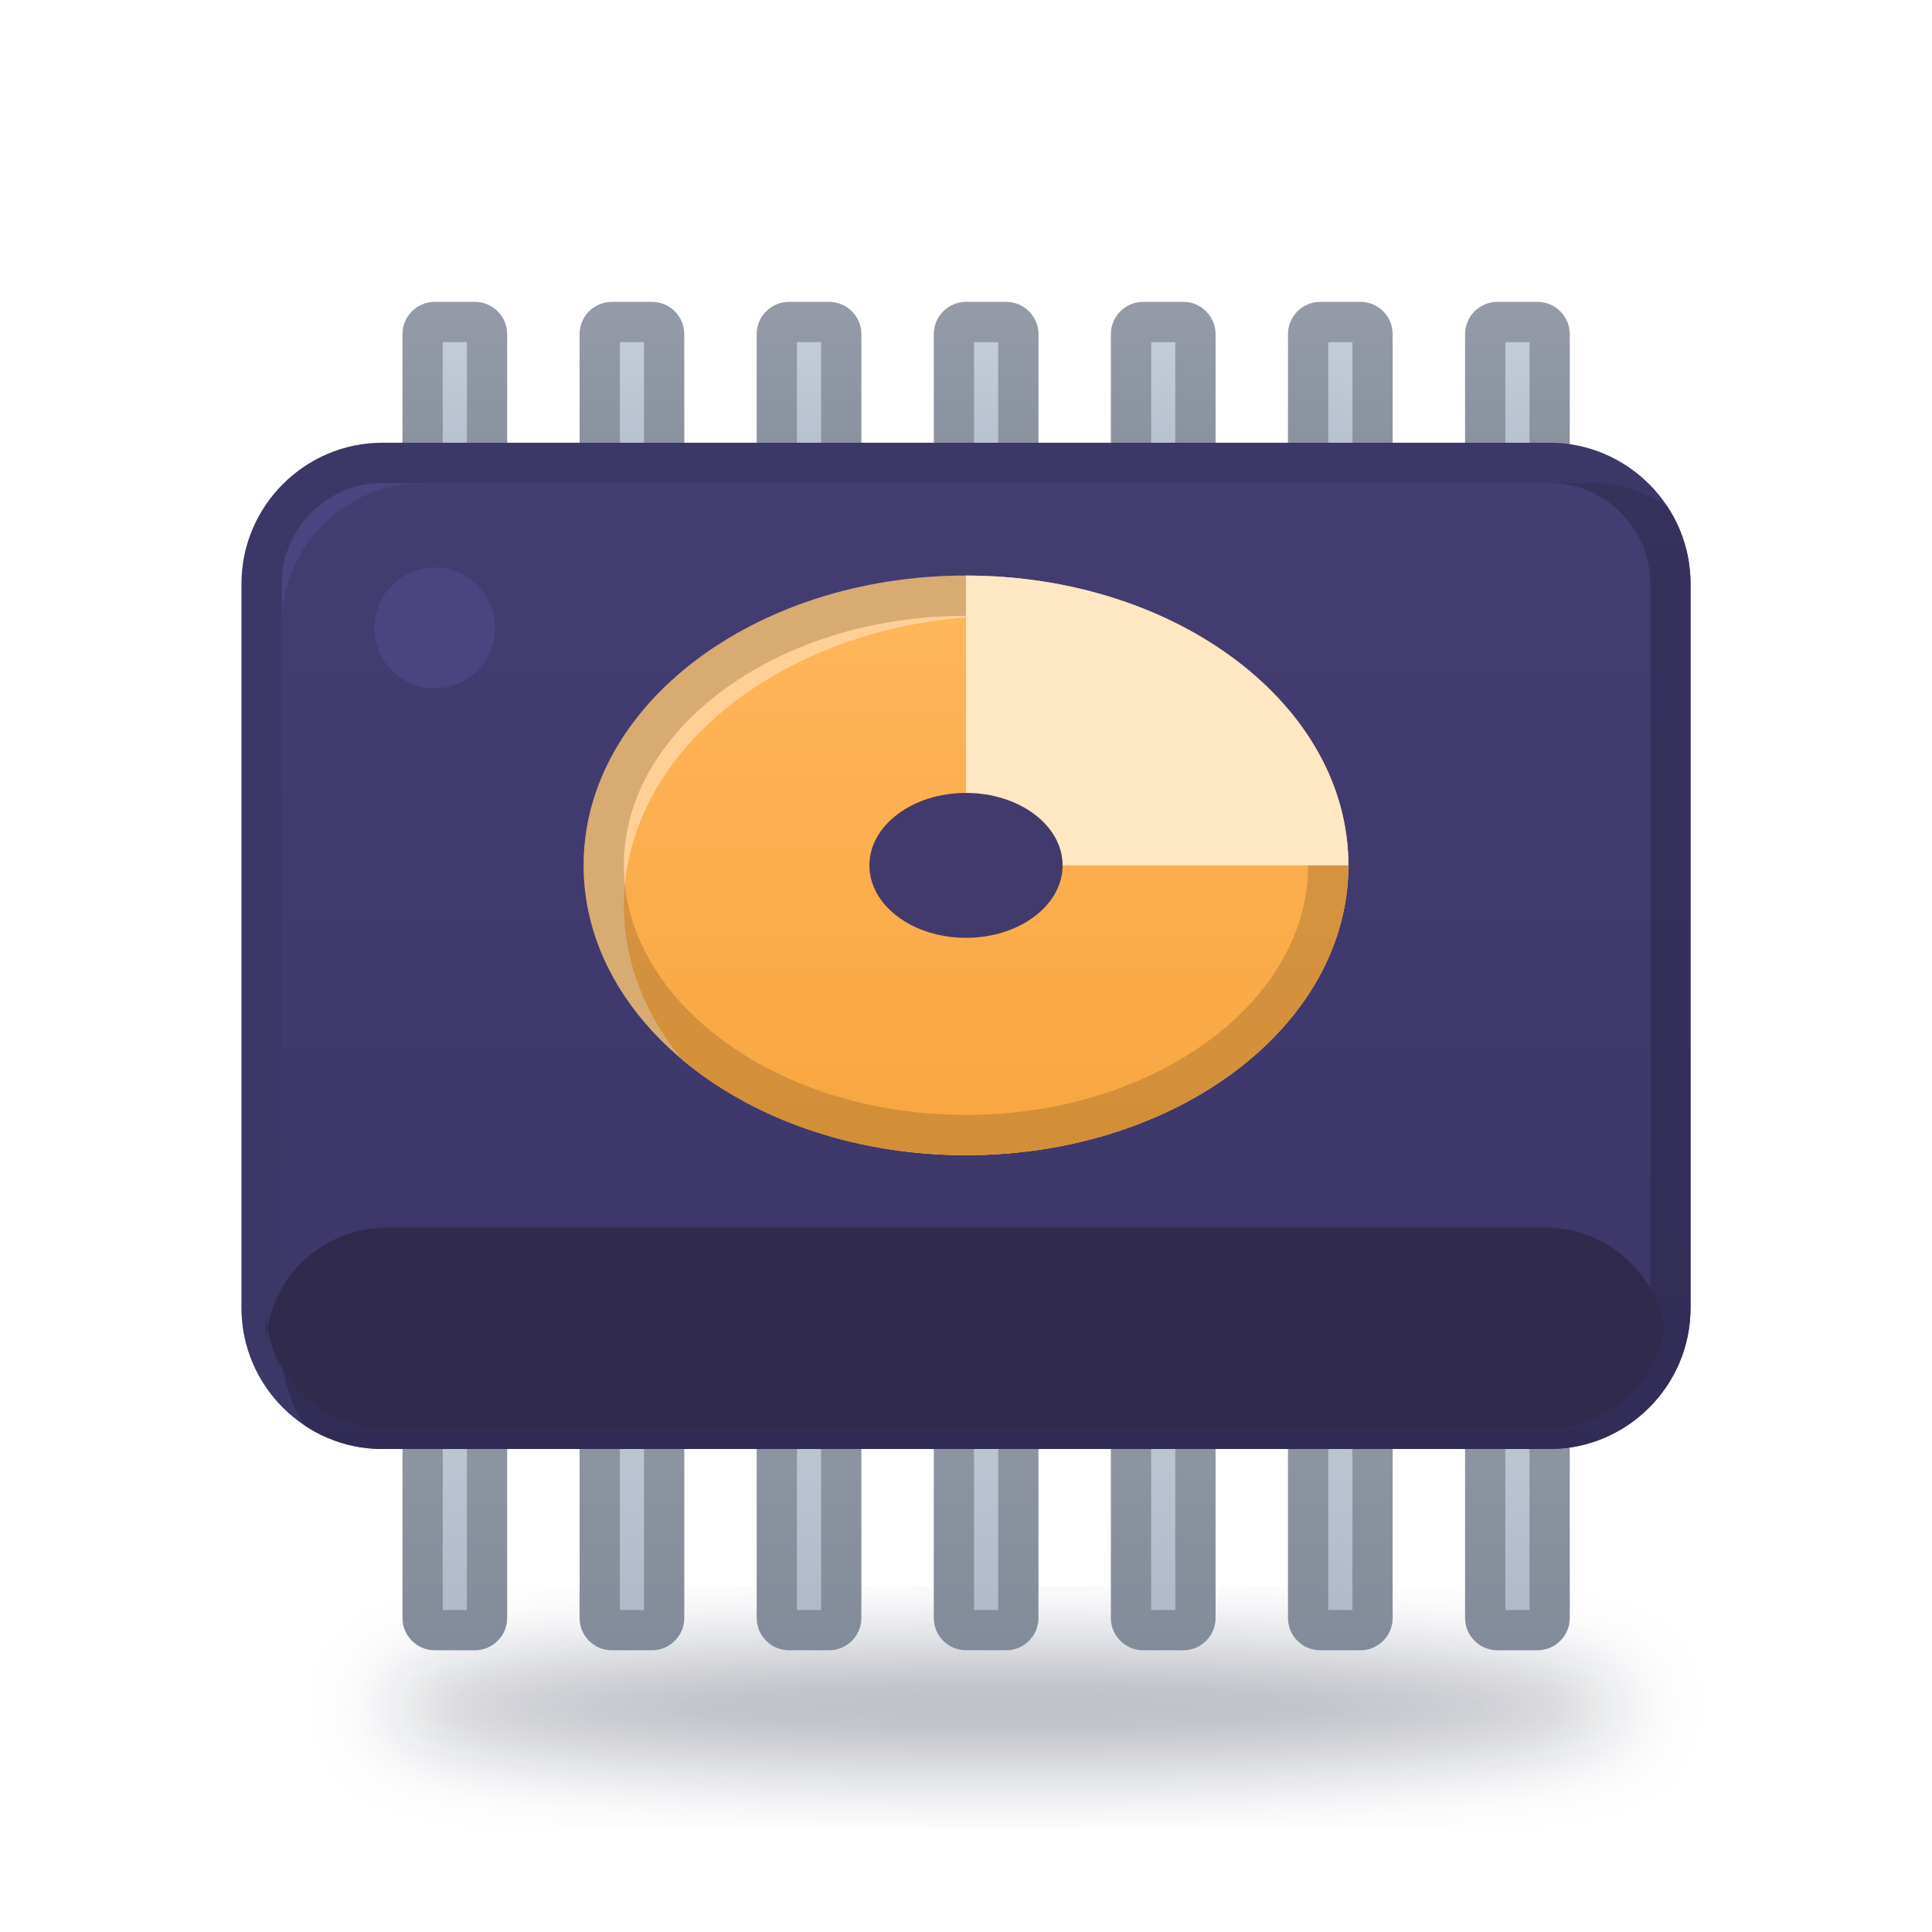
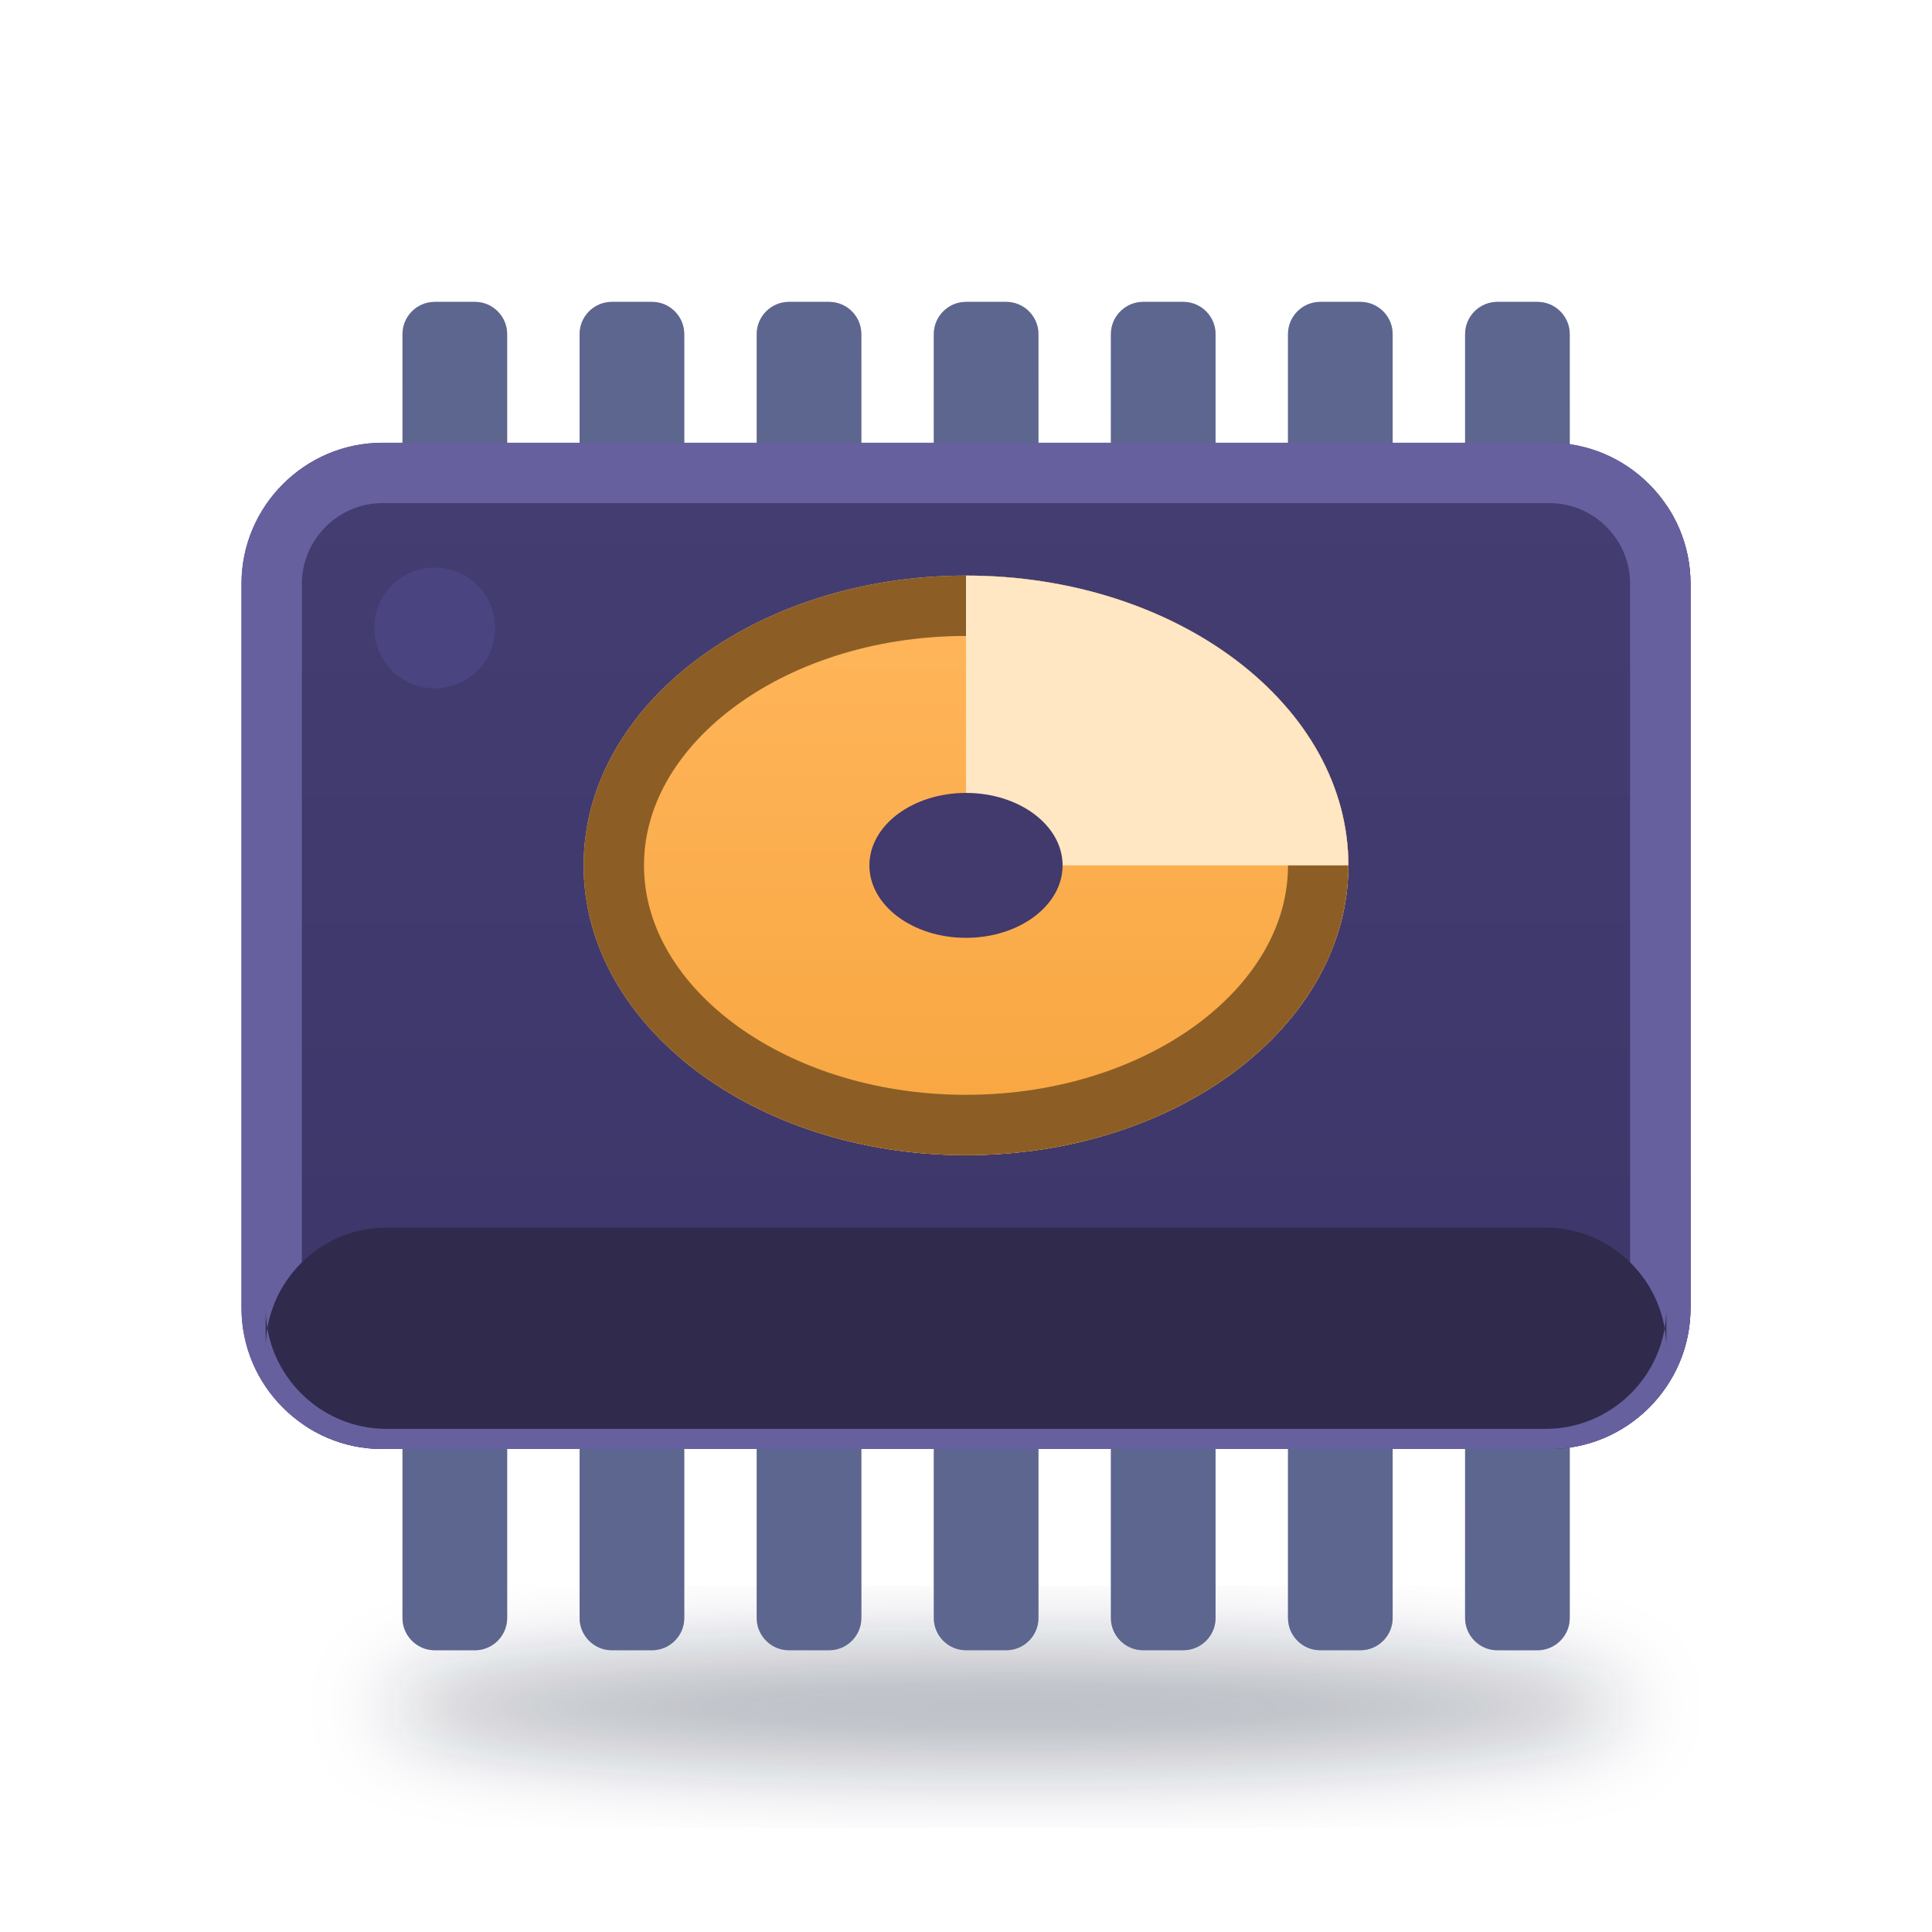
<svg xmlns="http://www.w3.org/2000/svg" viewBox="0 0 48 48" width="48" height="48">
  <defs>
    <filter id="e-ramdisk-48-b1" x="-50%" y="-50%" width="200%" height="200%">
      <feGaussianBlur stdDeviation="1" />
    </filter>
    <linearGradient id="e-ramdisk-48-gc7cfdbadb8c7" x1="0" y1="0" x2="0" y2="1">
      <stop offset="0" stop-color="#c7cfdb" />
      <stop offset="1" stop-color="#adb8c7" />
    </linearGradient>
    <clipPath id="e-ramdisk-48-c1">
      <path d="M10 8.3 C10 7.86 10.36 7.5 10.8 7.5 L11.8 7.5 C12.24 7.5 12.6 7.86 12.6 8.3 L12.6 12.7 C12.6 13.14 12.24 13.5 11.8 13.5 L10.8 13.5 C10.36 13.5 10 13.14 10 12.7 Z" clip-rule="evenodd" />
    </clipPath>
    <clipPath id="e-ramdisk-48-c2">
      <path d="M14.4 8.3 C14.4 7.86 14.76 7.5 15.2 7.5 L16.2 7.5 C16.64 7.5 17 7.86 17 8.3 L17 12.7 C17 13.14 16.64 13.5 16.2 13.5 L15.2 13.5 C14.76 13.5 14.4 13.14 14.4 12.7 Z" clip-rule="evenodd" />
    </clipPath>
    <clipPath id="e-ramdisk-48-c3">
      <path d="M18.8 8.3 C18.8 7.86 19.16 7.5 19.6 7.5 L20.6 7.5 C21.04 7.5 21.4 7.86 21.4 8.3 L21.4 12.7 C21.4 13.14 21.04 13.5 20.6 13.5 L19.6 13.5 C19.16 13.5 18.8 13.14 18.8 12.7 Z" clip-rule="evenodd" />
    </clipPath>
    <clipPath id="e-ramdisk-48-c4">
      <path d="M23.2 8.3 C23.2 7.86 23.56 7.5 24 7.5 L25 7.5 C25.44 7.5 25.8 7.86 25.8 8.3 L25.8 12.7 C25.8 13.14 25.44 13.5 25 13.5 L24 13.5 C23.56 13.5 23.2 13.14 23.2 12.7 Z" clip-rule="evenodd" />
    </clipPath>
    <clipPath id="e-ramdisk-48-c5">
      <path d="M27.6 8.3 C27.6 7.86 27.96 7.5 28.4 7.5 L29.4 7.5 C29.84 7.5 30.2 7.86 30.2 8.3 L30.2 12.7 C30.2 13.14 29.84 13.5 29.4 13.5 L28.4 13.5 C27.96 13.5 27.6 13.14 27.6 12.7 Z" clip-rule="evenodd" />
    </clipPath>
    <clipPath id="e-ramdisk-48-c6">
      <path d="M32 8.3 C32 7.86 32.36 7.5 32.8 7.5 L33.8 7.5 C34.24 7.5 34.6 7.86 34.6 8.3 L34.6 12.7 C34.6 13.14 34.24 13.5 33.8 13.5 L32.8 13.5 C32.36 13.5 32 13.14 32 12.7 Z" clip-rule="evenodd" />
    </clipPath>
    <clipPath id="e-ramdisk-48-c7">
      <path d="M36.4 8.3 C36.4 7.86 36.76 7.5 37.2 7.5 L38.2 7.5 C38.64 7.5 39 7.86 39 8.3 L39 12.7 C39 13.14 38.64 13.5 38.2 13.5 L37.2 13.5 C36.76 13.5 36.4 13.14 36.4 12.7 Z" clip-rule="evenodd" />
    </clipPath>
    <clipPath id="e-ramdisk-48-c8">
      <path d="M10 32.8 C10 32.36 10.36 32 10.8 32 L11.8 32 C12.24 32 12.6 32.36 12.6 32.8 L12.6 40.2 C12.6 40.64 12.24 41 11.8 41 L10.8 41 C10.36 41 10 40.64 10 40.2 Z" clip-rule="evenodd" />
    </clipPath>
    <clipPath id="e-ramdisk-48-c9">
      <path d="M14.4 32.8 C14.4 32.36 14.76 32 15.2 32 L16.2 32 C16.64 32 17 32.36 17 32.8 L17 40.2 C17 40.64 16.64 41 16.2 41 L15.2 41 C14.76 41 14.4 40.64 14.4 40.2 Z" clip-rule="evenodd" />
    </clipPath>
    <clipPath id="e-ramdisk-48-c10">
      <path d="M18.8 32.8 C18.8 32.36 19.16 32 19.6 32 L20.6 32 C21.04 32 21.4 32.36 21.4 32.8 L21.4 40.2 C21.4 40.64 21.04 41 20.6 41 L19.6 41 C19.16 41 18.8 40.64 18.8 40.2 Z" clip-rule="evenodd" />
    </clipPath>
    <clipPath id="e-ramdisk-48-c11">
      <path d="M23.2 32.8 C23.2 32.36 23.56 32 24 32 L25 32 C25.44 32 25.8 32.36 25.8 32.8 L25.8 40.2 C25.8 40.64 25.44 41 25 41 L24 41 C23.56 41 23.2 40.64 23.2 40.2 Z" clip-rule="evenodd" />
    </clipPath>
    <clipPath id="e-ramdisk-48-c12">
      <path d="M27.6 32.8 C27.6 32.36 27.96 32 28.4 32 L29.4 32 C29.84 32 30.2 32.36 30.2 32.8 L30.2 40.2 C30.2 40.64 29.84 41 29.4 41 L28.4 41 C27.96 41 27.6 40.64 27.6 40.2 Z" clip-rule="evenodd" />
    </clipPath>
    <clipPath id="e-ramdisk-48-c13">
      <path d="M32 32.8 C32 32.36 32.36 32 32.8 32 L33.8 32 C34.24 32 34.6 32.36 34.6 32.8 L34.6 40.2 C34.6 40.64 34.24 41 33.8 41 L32.8 41 C32.36 41 32 40.64 32 40.2 Z" clip-rule="evenodd" />
    </clipPath>
    <clipPath id="e-ramdisk-48-c14">
      <path d="M36.4 32.8 C36.4 32.36 36.76 32 37.2 32 L38.2 32 C38.64 32 39 32.36 39 32.8 L39 40.2 C39 40.64 38.64 41 38.2 41 L37.2 41 C36.76 41 36.4 40.64 36.4 40.2 Z" clip-rule="evenodd" />
    </clipPath>
    <linearGradient id="e-ramdisk-48-g443d723c3568" x1="0" y1="0" x2="0" y2="1">
      <stop offset="0" stop-color="#443d72" />
      <stop offset="1" stop-color="#3c3568" />
    </linearGradient>
    <clipPath id="e-ramdisk-48-c15">
      <path d="M6 14.5 C6 12.575 7.575 11 9.5 11 L38.5 11 C40.425 11 42 12.575 42 14.5 L42 32.5 C42 34.425 40.425 36 38.5 36 L9.5 36 C7.575 36 6 34.425 6 32.5 Z" clip-rule="evenodd" />
    </clipPath>
    <linearGradient id="e-ramdisk-48-gffb55af7a53e" x1="0" y1="0" x2="0" y2="1">
      <stop offset="0" stop-color="#ffb55a" />
      <stop offset="1" stop-color="#f7a53e" />
    </linearGradient>
    <clipPath id="e-ramdisk-48-c16">
      <path d="M14.5 21.5 a9.5 7.2 0 1 0 19 0 a9.5 7.2 0 1 0 -19 0 Z" clip-rule="evenodd" />
    </clipPath>
  </defs>
  <ellipse cx="25" cy="42.4" rx="15.48" ry="1.5" fill="#0a1230" opacity="0.3" filter="url(#e-ramdisk-48-b1)" />
  <path d="M10 8.3 C10 7.86 10.36 7.5 10.8 7.5 L11.8 7.5 C12.24 7.5 12.6 7.86 12.6 8.3 L12.6 12.7 C12.6 13.14 12.24 13.5 11.8 13.5 L10.8 13.5 C10.36 13.5 10 13.14 10 12.7 Z" fill="url(#e-ramdisk-48-gc7cfdbadb8c7)" fill-rule="evenodd" />
  <g clip-path="url(#e-ramdisk-48-c1)">
-     <path d="M10 8.3 C10 7.86 10.36 7.5 10.8 7.5 L11.8 7.5 C12.24 7.5 12.6 7.86 12.6 8.3 L12.6 12.7 C12.6 13.14 12.24 13.5 11.8 13.5 L10.8 13.5 C10.36 13.5 10 13.14 10 12.7 Z" fill="none" stroke="#1f2230" stroke-width="2" stroke-opacity="0.3" />
+     <path d="M10 8.3 C10 7.86 10.36 7.5 10.8 7.5 L11.8 7.5 C12.24 7.5 12.6 7.86 12.6 8.3 L12.6 12.7 C12.6 13.14 12.24 13.5 11.8 13.5 L10.8 13.5 C10.36 13.5 10 13.14 10 12.7 Z" fill="none" stroke="#5d668f" stroke-width="3" stroke-opacity="1" />
  </g>
  <path d="M14.4 8.3 C14.4 7.86 14.76 7.5 15.2 7.5 L16.2 7.5 C16.64 7.5 17 7.86 17 8.3 L17 12.7 C17 13.14 16.64 13.5 16.2 13.5 L15.2 13.5 C14.76 13.5 14.4 13.14 14.4 12.7 Z" fill="url(#e-ramdisk-48-gc7cfdbadb8c7)" fill-rule="evenodd" />
  <g clip-path="url(#e-ramdisk-48-c2)">
-     <path d="M14.4 8.3 C14.4 7.86 14.76 7.5 15.2 7.5 L16.2 7.5 C16.64 7.5 17 7.86 17 8.3 L17 12.7 C17 13.14 16.64 13.5 16.2 13.5 L15.2 13.5 C14.76 13.5 14.4 13.14 14.4 12.7 Z" fill="none" stroke="#1f2230" stroke-width="2" stroke-opacity="0.3" />
+     <path d="M14.4 8.3 C14.4 7.86 14.76 7.5 15.2 7.5 L16.2 7.5 C16.64 7.5 17 7.86 17 8.3 L17 12.7 C17 13.14 16.64 13.5 16.2 13.5 L15.2 13.5 C14.76 13.5 14.4 13.14 14.4 12.7 Z" fill="none" stroke="#5d668f" stroke-width="3" stroke-opacity="1" />
  </g>
  <path d="M18.8 8.3 C18.8 7.86 19.16 7.5 19.6 7.5 L20.6 7.5 C21.04 7.5 21.4 7.86 21.4 8.3 L21.4 12.7 C21.4 13.14 21.04 13.5 20.6 13.5 L19.6 13.5 C19.16 13.5 18.8 13.14 18.8 12.7 Z" fill="url(#e-ramdisk-48-gc7cfdbadb8c7)" fill-rule="evenodd" />
  <g clip-path="url(#e-ramdisk-48-c3)">
-     <path d="M18.8 8.3 C18.8 7.86 19.16 7.5 19.6 7.5 L20.6 7.5 C21.04 7.5 21.4 7.86 21.4 8.3 L21.4 12.7 C21.4 13.14 21.04 13.5 20.6 13.5 L19.6 13.5 C19.16 13.5 18.8 13.14 18.8 12.7 Z" fill="none" stroke="#1f2230" stroke-width="2" stroke-opacity="0.3" />
+     <path d="M18.8 8.3 C18.8 7.86 19.16 7.5 19.6 7.5 L20.6 7.5 C21.04 7.5 21.4 7.86 21.4 8.3 L21.4 12.7 C21.4 13.14 21.04 13.5 20.6 13.5 L19.6 13.5 C19.16 13.5 18.8 13.14 18.8 12.7 Z" fill="none" stroke="#5d668f" stroke-width="3" stroke-opacity="1" />
  </g>
  <path d="M23.2 8.3 C23.2 7.86 23.56 7.5 24 7.5 L25 7.5 C25.44 7.5 25.8 7.86 25.8 8.3 L25.8 12.7 C25.8 13.14 25.44 13.5 25 13.5 L24 13.5 C23.56 13.5 23.2 13.14 23.2 12.7 Z" fill="url(#e-ramdisk-48-gc7cfdbadb8c7)" fill-rule="evenodd" />
  <g clip-path="url(#e-ramdisk-48-c4)">
-     <path d="M23.2 8.3 C23.2 7.86 23.56 7.5 24 7.5 L25 7.5 C25.44 7.5 25.8 7.86 25.8 8.3 L25.8 12.7 C25.8 13.14 25.44 13.5 25 13.5 L24 13.5 C23.56 13.5 23.2 13.14 23.2 12.7 Z" fill="none" stroke="#1f2230" stroke-width="2" stroke-opacity="0.3" />
+     <path d="M23.2 8.3 C23.2 7.86 23.56 7.5 24 7.5 L25 7.5 C25.44 7.5 25.8 7.86 25.8 8.3 L25.8 12.7 C25.8 13.14 25.44 13.5 25 13.5 L24 13.5 C23.56 13.5 23.2 13.14 23.2 12.7 Z" fill="none" stroke="#5d668f" stroke-width="3" stroke-opacity="1" />
  </g>
  <path d="M27.6 8.3 C27.6 7.86 27.96 7.5 28.4 7.5 L29.4 7.5 C29.84 7.5 30.2 7.86 30.2 8.3 L30.2 12.7 C30.2 13.14 29.84 13.5 29.4 13.5 L28.4 13.5 C27.96 13.5 27.6 13.14 27.6 12.7 Z" fill="url(#e-ramdisk-48-gc7cfdbadb8c7)" fill-rule="evenodd" />
  <g clip-path="url(#e-ramdisk-48-c5)">
-     <path d="M27.6 8.3 C27.6 7.86 27.96 7.5 28.4 7.5 L29.4 7.5 C29.84 7.5 30.2 7.86 30.2 8.3 L30.2 12.7 C30.2 13.14 29.84 13.5 29.4 13.5 L28.4 13.5 C27.96 13.5 27.6 13.14 27.6 12.7 Z" fill="none" stroke="#1f2230" stroke-width="2" stroke-opacity="0.3" />
+     <path d="M27.6 8.3 C27.6 7.86 27.96 7.5 28.4 7.5 L29.4 7.5 C29.84 7.5 30.2 7.86 30.2 8.3 L30.2 12.7 C30.2 13.14 29.84 13.5 29.4 13.5 L28.4 13.5 C27.96 13.5 27.6 13.14 27.6 12.7 Z" fill="none" stroke="#5d668f" stroke-width="3" stroke-opacity="1" />
  </g>
  <path d="M32 8.3 C32 7.86 32.36 7.5 32.8 7.5 L33.8 7.5 C34.24 7.5 34.6 7.86 34.6 8.3 L34.6 12.7 C34.6 13.14 34.24 13.5 33.8 13.5 L32.8 13.5 C32.36 13.5 32 13.14 32 12.7 Z" fill="url(#e-ramdisk-48-gc7cfdbadb8c7)" fill-rule="evenodd" />
  <g clip-path="url(#e-ramdisk-48-c6)">
-     <path d="M32 8.3 C32 7.86 32.36 7.5 32.8 7.5 L33.8 7.5 C34.24 7.5 34.6 7.86 34.6 8.3 L34.6 12.7 C34.6 13.14 34.24 13.5 33.8 13.5 L32.8 13.5 C32.36 13.5 32 13.14 32 12.7 Z" fill="none" stroke="#1f2230" stroke-width="2" stroke-opacity="0.3" />
+     <path d="M32 8.3 C32 7.86 32.36 7.5 32.8 7.5 L33.8 7.5 C34.24 7.5 34.6 7.86 34.6 8.3 L34.6 12.7 C34.6 13.14 34.24 13.5 33.8 13.5 L32.8 13.5 C32.36 13.5 32 13.14 32 12.7 Z" fill="none" stroke="#5d668f" stroke-width="3" stroke-opacity="1" />
  </g>
  <path d="M36.4 8.3 C36.4 7.86 36.76 7.5 37.2 7.5 L38.2 7.5 C38.64 7.5 39 7.86 39 8.3 L39 12.7 C39 13.14 38.64 13.5 38.2 13.5 L37.2 13.5 C36.76 13.5 36.4 13.14 36.4 12.7 Z" fill="url(#e-ramdisk-48-gc7cfdbadb8c7)" fill-rule="evenodd" />
  <g clip-path="url(#e-ramdisk-48-c7)">
-     <path d="M36.4 8.3 C36.4 7.86 36.76 7.5 37.2 7.5 L38.2 7.5 C38.64 7.5 39 7.86 39 8.3 L39 12.7 C39 13.14 38.64 13.5 38.2 13.5 L37.2 13.5 C36.76 13.5 36.4 13.14 36.4 12.7 Z" fill="none" stroke="#1f2230" stroke-width="2" stroke-opacity="0.3" />
+     <path d="M36.4 8.3 C36.4 7.86 36.76 7.5 37.2 7.5 L38.2 7.5 C38.64 7.5 39 7.86 39 8.3 L39 12.7 C39 13.14 38.64 13.5 38.2 13.5 L37.2 13.5 C36.76 13.5 36.4 13.14 36.4 12.7 Z" fill="none" stroke="#5d668f" stroke-width="3" stroke-opacity="1" />
  </g>
  <path d="M10 32.8 C10 32.36 10.36 32 10.8 32 L11.8 32 C12.24 32 12.6 32.36 12.6 32.8 L12.6 40.2 C12.6 40.64 12.24 41 11.8 41 L10.8 41 C10.36 41 10 40.64 10 40.2 Z" fill="url(#e-ramdisk-48-gc7cfdbadb8c7)" fill-rule="evenodd" />
  <g clip-path="url(#e-ramdisk-48-c8)">
-     <path d="M10 32.8 C10 32.36 10.36 32 10.8 32 L11.8 32 C12.24 32 12.6 32.36 12.6 32.8 L12.6 40.2 C12.6 40.64 12.24 41 11.8 41 L10.8 41 C10.36 41 10 40.64 10 40.2 Z" fill="none" stroke="#1f2230" stroke-width="2" stroke-opacity="0.3" />
+     <path d="M10 32.8 C10 32.36 10.36 32 10.8 32 L11.8 32 C12.24 32 12.6 32.36 12.6 32.8 L12.6 40.2 C12.6 40.64 12.24 41 11.8 41 L10.8 41 C10.36 41 10 40.64 10 40.2 Z" fill="none" stroke="#5d668f" stroke-width="3" stroke-opacity="1" />
  </g>
  <path d="M14.4 32.8 C14.4 32.36 14.76 32 15.2 32 L16.2 32 C16.64 32 17 32.36 17 32.8 L17 40.2 C17 40.64 16.64 41 16.2 41 L15.2 41 C14.76 41 14.4 40.64 14.4 40.2 Z" fill="url(#e-ramdisk-48-gc7cfdbadb8c7)" fill-rule="evenodd" />
  <g clip-path="url(#e-ramdisk-48-c9)">
-     <path d="M14.4 32.8 C14.4 32.36 14.76 32 15.2 32 L16.2 32 C16.64 32 17 32.36 17 32.8 L17 40.2 C17 40.64 16.64 41 16.2 41 L15.2 41 C14.76 41 14.4 40.64 14.4 40.2 Z" fill="none" stroke="#1f2230" stroke-width="2" stroke-opacity="0.3" />
+     <path d="M14.4 32.8 C14.4 32.36 14.76 32 15.2 32 L16.2 32 C16.64 32 17 32.36 17 32.8 L17 40.2 C17 40.64 16.64 41 16.2 41 L15.2 41 C14.76 41 14.4 40.64 14.4 40.2 Z" fill="none" stroke="#5d668f" stroke-width="3" stroke-opacity="1" />
  </g>
  <path d="M18.8 32.8 C18.8 32.36 19.16 32 19.6 32 L20.6 32 C21.04 32 21.4 32.36 21.4 32.8 L21.4 40.2 C21.4 40.64 21.04 41 20.6 41 L19.6 41 C19.16 41 18.8 40.64 18.8 40.2 Z" fill="url(#e-ramdisk-48-gc7cfdbadb8c7)" fill-rule="evenodd" />
  <g clip-path="url(#e-ramdisk-48-c10)">
-     <path d="M18.8 32.8 C18.8 32.36 19.16 32 19.6 32 L20.6 32 C21.04 32 21.4 32.36 21.4 32.8 L21.4 40.2 C21.4 40.64 21.04 41 20.6 41 L19.6 41 C19.16 41 18.8 40.64 18.8 40.2 Z" fill="none" stroke="#1f2230" stroke-width="2" stroke-opacity="0.3" />
+     <path d="M18.8 32.8 C18.8 32.36 19.16 32 19.6 32 L20.6 32 C21.04 32 21.4 32.36 21.4 32.8 L21.4 40.2 C21.4 40.64 21.04 41 20.6 41 L19.6 41 C19.16 41 18.8 40.64 18.8 40.2 Z" fill="none" stroke="#5d668f" stroke-width="3" stroke-opacity="1" />
  </g>
  <path d="M23.2 32.8 C23.2 32.36 23.56 32 24 32 L25 32 C25.44 32 25.8 32.36 25.8 32.8 L25.8 40.2 C25.8 40.64 25.44 41 25 41 L24 41 C23.56 41 23.2 40.64 23.2 40.2 Z" fill="url(#e-ramdisk-48-gc7cfdbadb8c7)" fill-rule="evenodd" />
  <g clip-path="url(#e-ramdisk-48-c11)">
-     <path d="M23.2 32.8 C23.2 32.36 23.56 32 24 32 L25 32 C25.44 32 25.8 32.36 25.8 32.8 L25.8 40.2 C25.8 40.64 25.44 41 25 41 L24 41 C23.56 41 23.2 40.64 23.2 40.2 Z" fill="none" stroke="#1f2230" stroke-width="2" stroke-opacity="0.3" />
+     <path d="M23.2 32.8 C23.2 32.36 23.56 32 24 32 L25 32 C25.44 32 25.8 32.36 25.8 32.8 L25.8 40.2 C25.8 40.64 25.44 41 25 41 L24 41 C23.56 41 23.2 40.64 23.2 40.2 Z" fill="none" stroke="#5d668f" stroke-width="3" stroke-opacity="1" />
  </g>
  <path d="M27.6 32.8 C27.6 32.36 27.96 32 28.4 32 L29.4 32 C29.84 32 30.2 32.36 30.2 32.8 L30.2 40.2 C30.2 40.64 29.84 41 29.4 41 L28.4 41 C27.96 41 27.6 40.64 27.6 40.2 Z" fill="url(#e-ramdisk-48-gc7cfdbadb8c7)" fill-rule="evenodd" />
  <g clip-path="url(#e-ramdisk-48-c12)">
-     <path d="M27.6 32.8 C27.6 32.36 27.96 32 28.4 32 L29.4 32 C29.84 32 30.2 32.36 30.2 32.8 L30.2 40.2 C30.2 40.64 29.84 41 29.4 41 L28.4 41 C27.96 41 27.6 40.64 27.6 40.2 Z" fill="none" stroke="#1f2230" stroke-width="2" stroke-opacity="0.3" />
+     <path d="M27.6 32.8 C27.6 32.36 27.96 32 28.4 32 L29.4 32 C29.84 32 30.2 32.36 30.2 32.8 L30.2 40.2 C30.2 40.64 29.84 41 29.4 41 L28.4 41 C27.96 41 27.6 40.64 27.6 40.2 Z" fill="none" stroke="#5d668f" stroke-width="3" stroke-opacity="1" />
  </g>
  <path d="M32 32.8 C32 32.36 32.36 32 32.8 32 L33.8 32 C34.24 32 34.6 32.36 34.6 32.8 L34.6 40.2 C34.6 40.64 34.24 41 33.8 41 L32.8 41 C32.36 41 32 40.64 32 40.2 Z" fill="url(#e-ramdisk-48-gc7cfdbadb8c7)" fill-rule="evenodd" />
  <g clip-path="url(#e-ramdisk-48-c13)">
-     <path d="M32 32.8 C32 32.36 32.36 32 32.8 32 L33.8 32 C34.24 32 34.6 32.36 34.6 32.8 L34.6 40.2 C34.6 40.64 34.24 41 33.8 41 L32.8 41 C32.36 41 32 40.64 32 40.2 Z" fill="none" stroke="#1f2230" stroke-width="2" stroke-opacity="0.3" />
+     <path d="M32 32.8 C32 32.36 32.36 32 32.8 32 L33.8 32 C34.24 32 34.6 32.36 34.6 32.8 L34.6 40.2 C34.6 40.64 34.24 41 33.8 41 L32.8 41 C32.36 41 32 40.64 32 40.2 Z" fill="none" stroke="#5d668f" stroke-width="3" stroke-opacity="1" />
  </g>
  <path d="M36.4 32.8 C36.4 32.36 36.76 32 37.2 32 L38.2 32 C38.64 32 39 32.36 39 32.8 L39 40.2 C39 40.64 38.64 41 38.2 41 L37.2 41 C36.76 41 36.4 40.64 36.4 40.2 Z" fill="url(#e-ramdisk-48-gc7cfdbadb8c7)" fill-rule="evenodd" />
  <g clip-path="url(#e-ramdisk-48-c14)">
-     <path d="M36.4 32.8 C36.4 32.36 36.76 32 37.2 32 L38.2 32 C38.64 32 39 32.36 39 32.8 L39 40.2 C39 40.64 38.64 41 38.2 41 L37.2 41 C36.76 41 36.4 40.64 36.4 40.2 Z" fill="none" stroke="#1f2230" stroke-width="2" stroke-opacity="0.3" />
+     <path d="M36.4 32.8 C36.4 32.36 36.76 32 37.2 32 L38.2 32 C38.64 32 39 32.36 39 32.8 L39 40.2 C39 40.64 38.64 41 38.2 41 L37.2 41 C36.76 41 36.4 40.64 36.4 40.2 Z" fill="none" stroke="#5d668f" stroke-width="3" stroke-opacity="1" />
  </g>
  <path d="M6 14.5 C6 12.575 7.575 11 9.5 11 L38.5 11 C40.425 11 42 12.575 42 14.5 L42 32.5 C42 34.425 40.425 36 38.5 36 L9.5 36 C7.575 36 6 34.425 6 32.5 Z" fill="#4a4580" fill-rule="evenodd" />
  <g clip-path="url(#e-ramdisk-48-c15)">
    <path d="M6 14.5 C6 12.575 7.575 11 9.5 11 L38.5 11 C40.425 11 42 12.575 42 14.5 L42 32.5 C42 34.425 40.425 36 38.5 36 L9.5 36 C7.575 36 6 34.425 6 32.5 Z" fill="url(#e-ramdisk-48-g443d723c3568)" fill-rule="evenodd" transform="translate(1 1)" />
  </g>
  <g clip-path="url(#e-ramdisk-48-c15)">
-     <path d="M6 14.5 C6 12.575 7.575 11 9.5 11 L38.5 11 C40.425 11 42 12.575 42 14.5 L42 32.5 C42 34.425 40.425 36 38.5 36 L9.5 36 C7.575 36 6 34.425 6 32.5 Z" fill="none" stroke="#1a1828" stroke-width="2" stroke-opacity="0.3" />
+     <path d="M6 14.5 C6 12.575 7.575 11 9.5 11 L38.5 11 C40.425 11 42 12.575 42 14.5 L42 32.5 C42 34.425 40.425 36 38.5 36 L9.5 36 C7.575 36 6 34.425 6 32.5 Z" fill="none" stroke="#67609f" stroke-width="3" stroke-opacity="1" />
  </g>
  <path d="M6.6 33.5 C6.6 31.85 7.95 30.5 9.6 30.5 L38.4 30.5 C40.05 30.5 41.4 31.85 41.4 33.5 L41.4 32.5 C41.4 34.15 40.05 35.5 38.4 35.5 L9.6 35.5 C7.95 35.5 6.6 34.15 6.6 32.5 Z" fill="#302a4d" fill-rule="evenodd" />
  <path d="M9.3 15.6 a1.5 1.5 0 1 0 3 0 a1.5 1.5 0 1 0 -3 0 Z" fill="#4a4580" fill-rule="evenodd" />
  <path d="M14.5 21.5 a9.5 7.2 0 1 0 19 0 a9.5 7.2 0 1 0 -19 0 Z" fill="#ffd096" fill-rule="evenodd" />
  <g clip-path="url(#e-ramdisk-48-c16)">
    <path d="M14.5 21.5 a9.5 7.2 0 1 0 19 0 a9.5 7.2 0 1 0 -19 0 Z" fill="url(#e-ramdisk-48-gffb55af7a53e)" fill-rule="evenodd" transform="translate(1 1)" />
  </g>
  <g clip-path="url(#e-ramdisk-48-c16)">
-     <path d="M14.5 21.5 a9.5 7.2 0 1 0 19 0 a9.5 7.2 0 1 0 -19 0 Z" fill="none" stroke="#7d5422" stroke-width="2" stroke-opacity="0.3" />
+     <path d="M14.5 21.5 a9.5 7.2 0 1 0 19 0 a9.5 7.2 0 1 0 -19 0 Z" fill="none" stroke="#8c5e26" stroke-width="3" stroke-opacity="1" />
  </g>
  <path d="M24 21.5 L24 14.3 A9.5 7.2 0 0 1 33.5 21.5 Z" fill="#ffe7c4" fill-rule="evenodd" />
  <path d="M21.6 21.5 a2.4 1.8 0 1 0 4.8 0 a2.4 1.8 0 1 0 -4.8 0 Z" fill="#42396c" fill-rule="evenodd" />
</svg>
